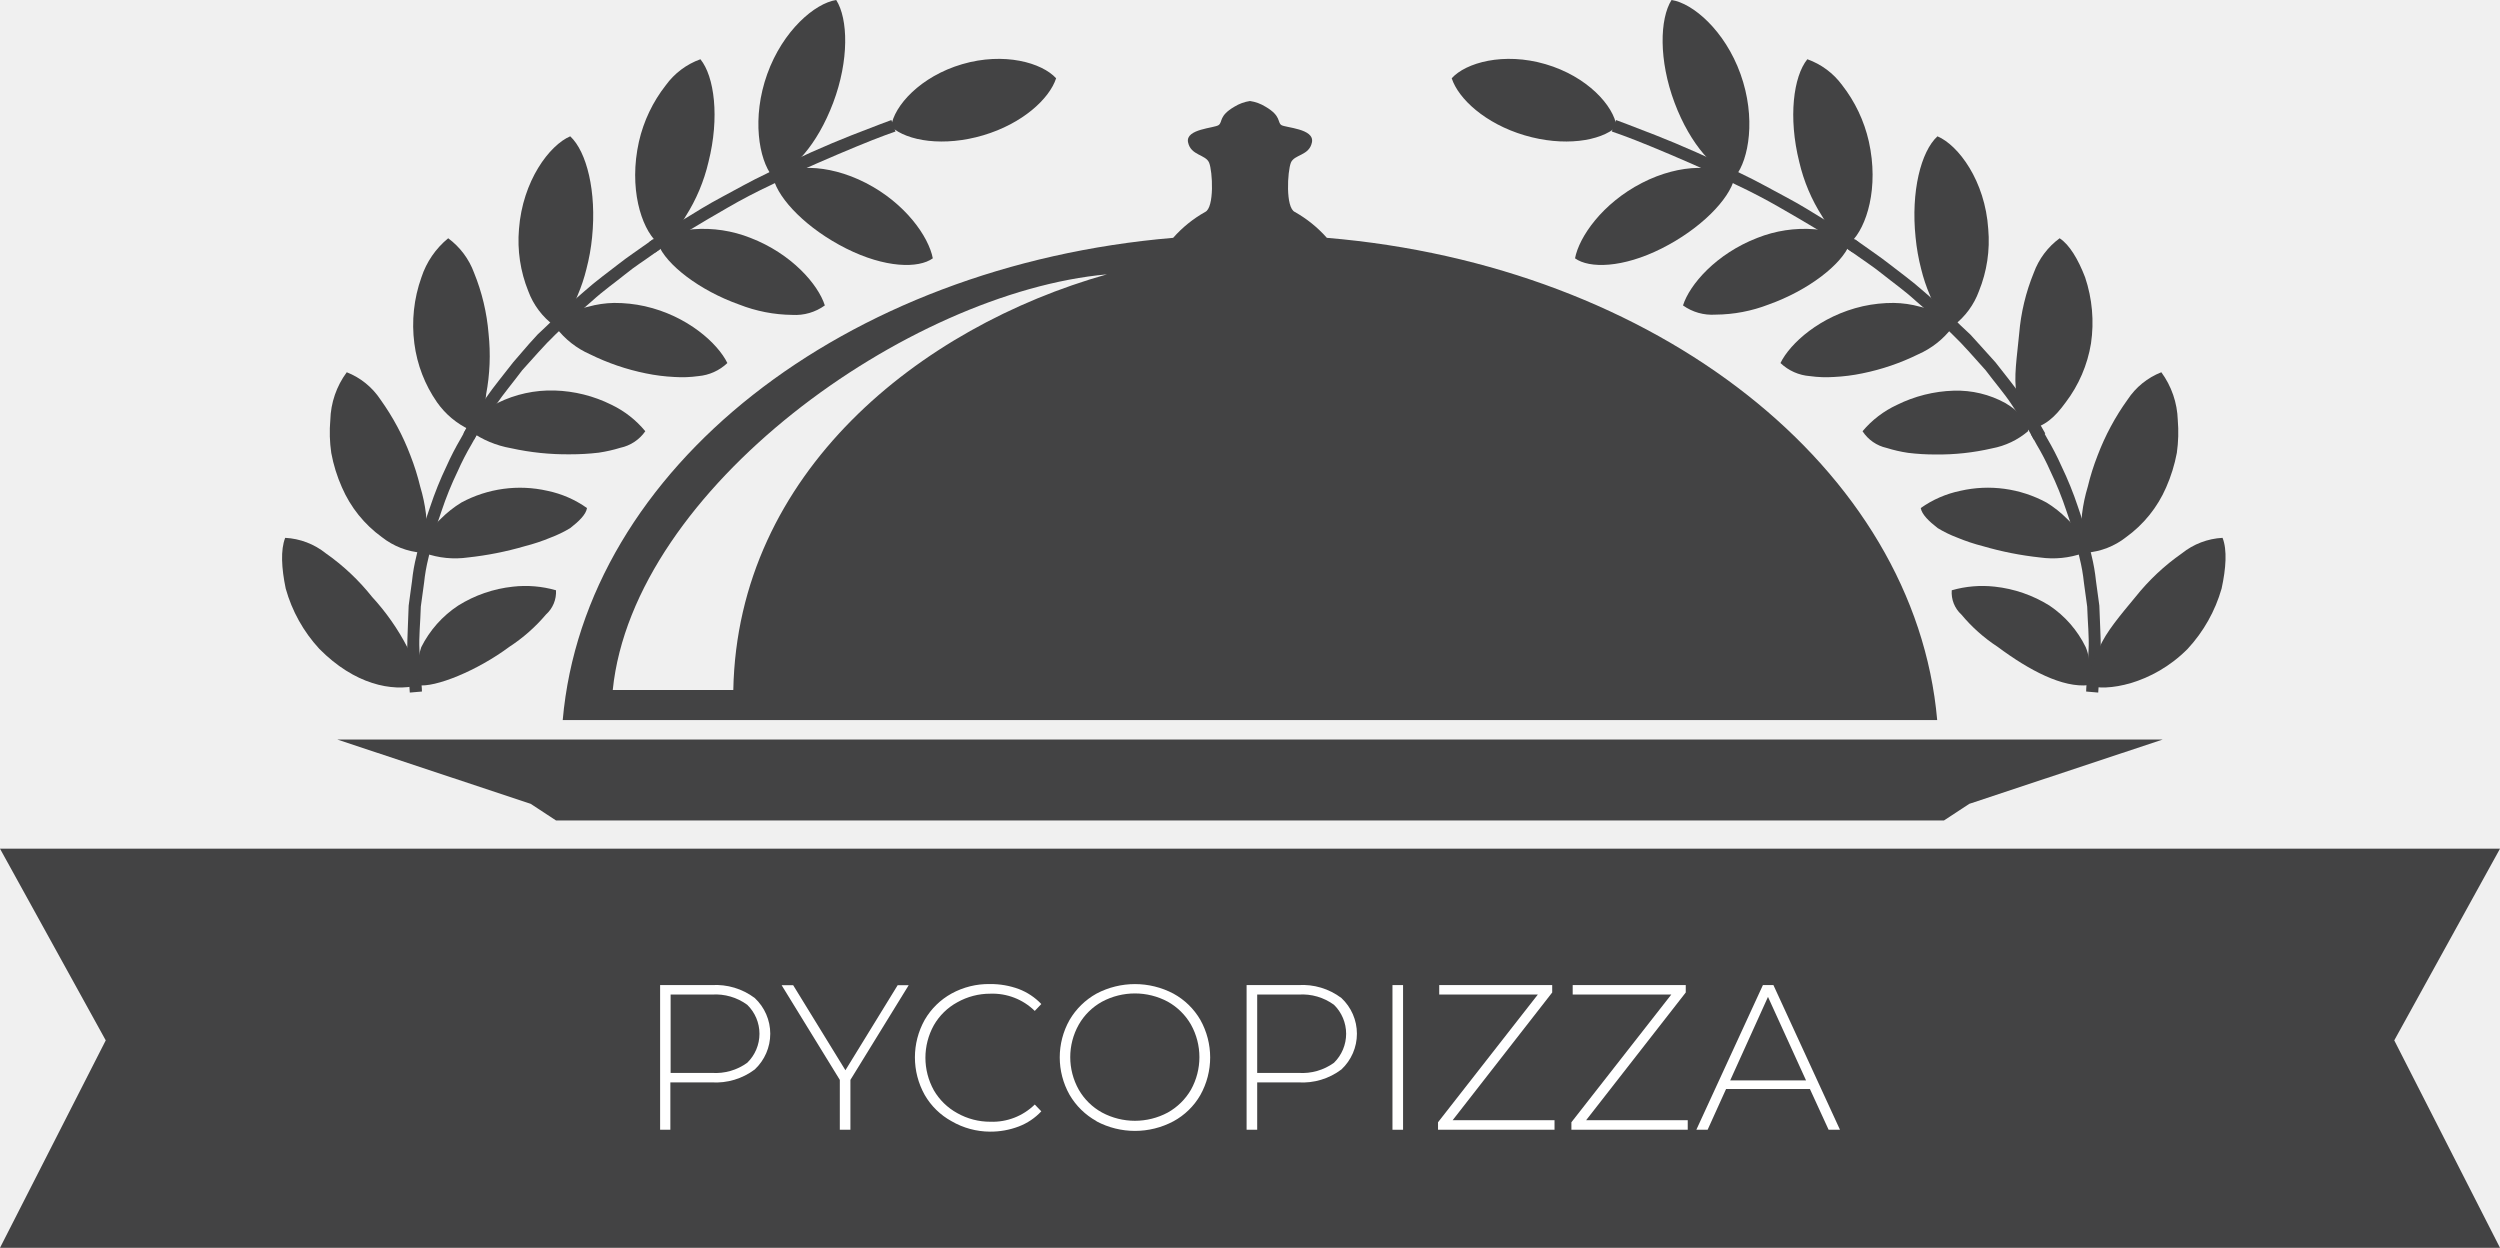
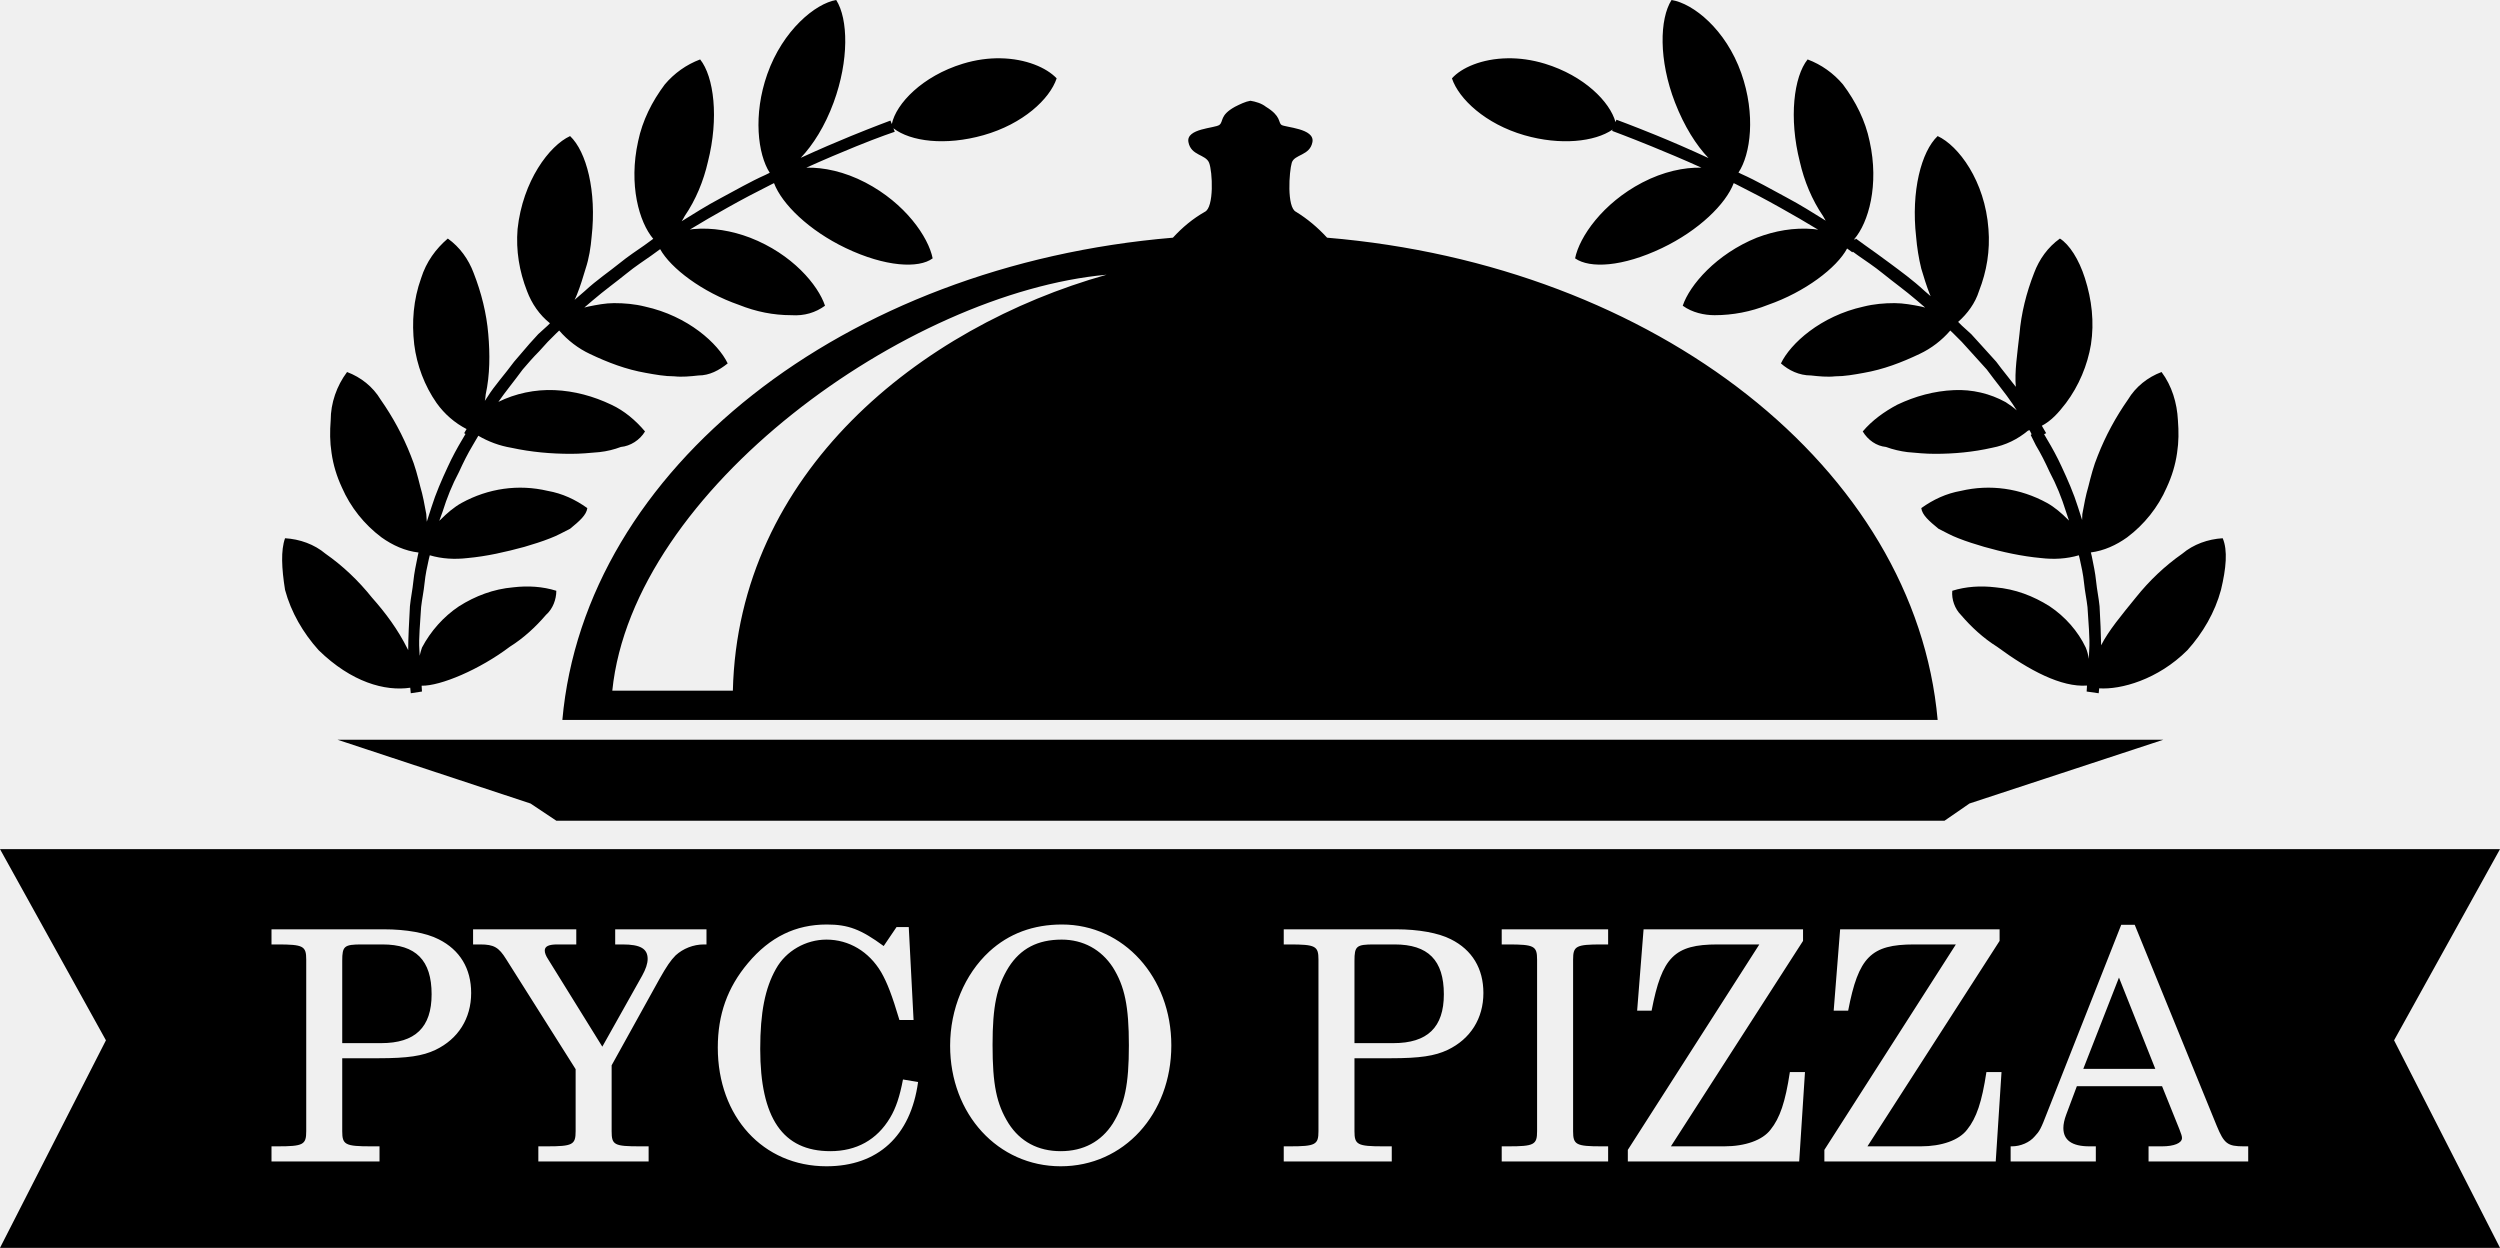
- <svg xmlns="http://www.w3.org/2000/svg" viewBox="0 0 290.33 144.9">
-   <defs>
-     <style>.cls-1,.cls-2{fill:#434344;}.cls-1{fill-rule:evenodd;}.cls-3{fill:#fff;}</style>
-   </defs>
-   <g id="Layer_2" data-name="Layer 2">
-     <g id="Layer_1-2" data-name="Layer 1">
-       <path class="cls-1" d="M154.09,27.62c38.22,3.21,68.31,26.75,70.88,56H65.35c2.57-29.23,32.67-52.77,70.89-56a14.3,14.3,0,0,1,3.71-3c1.1-.49.87-4.74.47-5.72s-2.13-.82-2.45-2.38,3.08-1.63,3.56-2,0-1.06,1.81-2.12a4.82,4.82,0,0,1,1.82-.67,4.71,4.71,0,0,1,1.82.67c1.82,1.06,1.35,1.8,1.82,2.12s3.87.41,3.56,2-2.06,1.39-2.45,2.38-.64,5.23.47,5.72a14.46,14.46,0,0,1,3.71,3Zm-25.54,4.24c-23.09,2.08-55,24.86-57.39,48.27h14C85.65,54.87,106.81,38,128.55,31.86Z" />
-       <polygon class="cls-1" points="39.16 85.88 145.16 85.88 251.17 85.88 228.7 93.35 225.76 95.28 145.16 95.28 64.57 95.28 61.63 93.35 39.16 85.88" />
-       <polygon class="cls-1" points="145.16 144.91 0 144.91 12.28 120.82 0 98.56 145.16 98.56 290.33 98.56 278.05 120.82 290.33 144.91 145.16 144.91" />
-       <path class="cls-2" d="M122.65,9.09c-.78,2.39-3.91,5.27-8.46,6.62s-8.81.7-10.7-1c.33-2.42,3.4-5.84,8.26-7.26S121,7.28,122.65,9.09Z" />
-       <path class="cls-2" d="M76.1,29.32s.39-.3,1.11-.76l3-1.92c1.25-.77,2.74-1.62,4.32-2.54s3.33-1.83,5.1-2.66c3.5-1.78,7.12-3.29,9.83-4.42S104,15.27,104,15.27l-.48-1.33s-1.86.68-4.63,1.77S92.53,18.37,89,20.17c-1.79.84-3.51,1.83-5.15,2.7s-3.12,1.79-4.38,2.57l-3,1.94c-.73.47-1.13.77-1.13.77Z" />
-       <path class="cls-2" d="M108.33,30c-.48-2.51-3.18-6.39-7.77-8.75s-9.06-2.13-10.75-.54c.62,2.47,3.94,5.88,8.46,8.15S106.66,31.2,108.33,30Z" />
-       <path class="cls-2" d="M97.11,0c1.39,2.18,1.51,7-.35,11.93S92,20,89.69,20.47c-1.56-1.94-2.41-6.8-.59-11.87S94.66.37,97.11,0Z" />
-       <path class="cls-2" d="M81.34,6.88c1.63,2,2.24,6.77.94,11.92a20.4,20.4,0,0,1-2.66,6.33,6.7,6.7,0,0,1-3.34,3h0C74.46,26.42,73,21.83,74.2,16.45A16.59,16.59,0,0,1,77.32,9.9,8.52,8.52,0,0,1,81.34,6.88Z" />
-       <path class="cls-2" d="M95.79,35.47c-.77-2.43-3.85-6-8.65-7.85a14.86,14.86,0,0,0-6.6-1,6.48,6.48,0,0,0-4.1,1.75h0c.91,2.34,4.76,5.35,9.41,7A17.35,17.35,0,0,0,92,36.57,5.85,5.85,0,0,0,95.79,35.47Z" />
-       <path class="cls-2" d="M55.05,51.05s.23-.43.65-1.17l1.95-2.94c.82-1.2,1.92-2.51,3-3.95.61-.68,1.24-1.39,1.89-2.1l1-1.08,1-1,2.09-2,2.12-1.85c1.36-1.24,2.77-2.22,3.9-3.14s2.19-1.57,2.88-2.08l1.1-.77-.8-1.17-1.11.78c-.7.52-1.75,1.19-2.92,2.11s-2.59,1.93-4,3.19l-2.17,1.89-2.13,2.07-1.06,1-1,1.1L59.6,42.07c-1.14,1.48-2.26,2.82-3.11,4.06l-2,3-.67,1.2Z" />
-       <path class="cls-2" d="M84.47,42.16c-1.1-2.27-4.62-5.48-9.59-6.6a16.14,16.14,0,0,0-3.57-.38,11.93,11.93,0,0,0-3,.44,5.85,5.85,0,0,0-3.73,2.43,10,10,0,0,0,3.93,3.09A26.56,26.56,0,0,0,75,43.36a21.37,21.37,0,0,0,3.32.42,13.59,13.59,0,0,0,2.77-.1A5.58,5.58,0,0,0,84.47,42.16Z" />
-       <path class="cls-2" d="M66.22,15.83c1.91,1.77,3.08,6.41,2.54,11.73a23.66,23.66,0,0,1-.66,3.69,19.33,19.33,0,0,1-1,3,7.57,7.57,0,0,1-2.75,3.56,8.76,8.76,0,0,1-3-4,15.68,15.68,0,0,1-1.08-7.2C60.69,21,63.82,16.85,66.22,15.83Z" />
-       <path class="cls-2" d="M52.05,27.67a8.7,8.7,0,0,1,3,4,23.88,23.88,0,0,1,1.69,7.09,24.07,24.07,0,0,1-.28,7,6.37,6.37,0,0,1-1.9,4.15h0a9.62,9.62,0,0,1-3.8-3.18,15.42,15.42,0,0,1-2.64-6.84,16.49,16.49,0,0,1,.82-7.68A9.81,9.81,0,0,1,52.05,27.67Z" />
-       <path class="cls-2" d="M74.94,50.08A11.59,11.59,0,0,0,71,47a15.83,15.83,0,0,0-6.59-1.65,14,14,0,0,0-6.61,1.44c-1.6.95-3.22,2.13-3.22,3.26h0a11.61,11.61,0,0,0,4.76,2,30.12,30.12,0,0,0,6.87.71,27.81,27.81,0,0,0,3.32-.19A17.15,17.15,0,0,0,72.05,52,4.72,4.72,0,0,0,74.94,50.08Z" />
-       <path class="cls-2" d="M49,80.31s0-.49-.09-1.34-.12-2.06-.2-3.52.11-3.15.16-5c.13-.9.25-1.83.38-2.78a20.26,20.26,0,0,1,.5-2.85c.22-.94.45-1.89.67-2.82s.59-1.8.86-2.66a38.57,38.57,0,0,1,1.87-4.61,30.75,30.75,0,0,1,1.61-3.13l.65-1.17-1.22-.72-.67,1.2a32.36,32.36,0,0,0-1.66,3.22,40.15,40.15,0,0,0-1.91,4.74c-.29.9-.64,1.8-.9,2.75s-.45,1.94-.68,2.91a19.91,19.91,0,0,0-.52,2.94c-.13,1-.26,1.93-.39,2.86-.06,1.87-.16,3.62-.17,5.12s.16,2.74.21,3.62.09,1.36.09,1.36Z" />
-       <path class="cls-2" d="M68.17,59a12.24,12.24,0,0,0-4.59-2,14.35,14.35,0,0,0-10,1.36,12.74,12.74,0,0,0-2.38,1.88,5.49,5.49,0,0,0-1.86,4,10.53,10.53,0,0,0,5,.5,38,38,0,0,0,6.61-1.31,21.82,21.82,0,0,0,3-1,13.77,13.77,0,0,0,2.27-1.1C67.25,60.53,68.05,59.75,68.17,59Z" />
-       <path class="cls-2" d="M40.27,43.23a8.36,8.36,0,0,1,3.92,3.18,28.32,28.32,0,0,1,3.47,6.48,27.53,27.53,0,0,1,1.14,3.62,18.92,18.92,0,0,1,.67,3.18c.15,1.9.14,3.49-.46,4.5a8.52,8.52,0,0,1-4.66-1.81,14,14,0,0,1-4.64-5.78,17.81,17.81,0,0,1-1.24-4,16.47,16.47,0,0,1-.11-3.82A9.75,9.75,0,0,1,40.27,43.23Z" />
-       <path class="cls-2" d="M33.12,62.46a8.23,8.23,0,0,1,4.72,1.8,25.65,25.65,0,0,1,5.37,5.06,26.74,26.74,0,0,1,4.1,5.86,9.6,9.6,0,0,1,1.23,4.41h0c-3,.76-7.35-.08-11.46-4.24a17.1,17.1,0,0,1-3.9-7C32.69,66,32.57,63.86,33.12,62.46Z" />
-       <path class="cls-2" d="M64.57,68.55a12.87,12.87,0,0,0-5-.42,15,15,0,0,0-6.35,2.19,12.47,12.47,0,0,0-4.3,4.84,9.89,9.89,0,0,0-.4,4.41h0c2,.32,6.92-1.69,10.64-4.46a19.51,19.51,0,0,0,4.24-3.74A3.51,3.51,0,0,0,64.57,68.55Z" />
-       <path class="cls-2" d="M168.59,9.09c.78,2.39,3.9,5.27,8.45,6.62s8.82.7,10.7-1c-.33-2.42-3.4-5.84-8.26-7.26S170.22,7.28,168.59,9.09Z" />
-       <path class="cls-2" d="M215.13,29.32s-.39-.3-1.11-.76l-3-1.92c-1.25-.77-2.74-1.62-4.33-2.54s-3.33-1.83-5.1-2.66c-3.49-1.78-7.11-3.29-9.83-4.42s-4.58-1.75-4.58-1.75l.49-1.33s1.85.68,4.62,1.77,6.4,2.66,9.93,4.46c1.79.84,3.51,1.83,5.16,2.7s3.11,1.79,4.38,2.57l3,1.94c.73.47,1.12.77,1.12.77Z" />
-       <path class="cls-2" d="M182.91,30c.48-2.51,3.18-6.39,7.76-8.75s9.06-2.13,10.75-.54c-.61,2.47-3.94,5.88-8.46,8.15S184.57,31.2,182.91,30Z" />
-       <path class="cls-2" d="M194.12,0c-1.38,2.18-1.5,7,.35,11.93s4.81,8.1,7.07,8.54c1.56-1.94,2.41-6.8.59-11.87S196.58.37,194.12,0Z" />
-       <path class="cls-2" d="M209.89,6.88c-1.62,2-2.23,6.77-.94,11.92a20.16,20.16,0,0,0,2.67,6.33,6.72,6.72,0,0,0,3.33,3h0c1.83-1.74,3.28-6.33,2.08-11.71a16.58,16.58,0,0,0-3.11-6.55A8.58,8.58,0,0,0,209.89,6.88Z" />
-       <path class="cls-2" d="M195.45,35.47c.77-2.43,3.85-6,8.65-7.85a14.82,14.82,0,0,1,6.59-1,6.43,6.43,0,0,1,4.1,1.75h0c-.92,2.34-4.77,5.35-9.41,7a17.42,17.42,0,0,1-6.16,1.17A5.81,5.81,0,0,1,195.45,35.47Z" />
-       <path class="cls-2" d="M236.19,51.05l-.65-1.17c-.47-.71-1.15-1.72-1.95-2.94s-1.92-2.51-3-3.95l-1.88-2.1-1-1.08-1-1-2.08-2-2.13-1.85c-1.35-1.24-2.76-2.22-3.9-3.14s-2.18-1.57-2.87-2.08l-1.1-.77.79-1.17,1.12.78c.7.52,1.74,1.19,2.91,2.11s2.59,1.93,4,3.19l2.17,1.89,2.12,2.07,1.07,1,1,1.1,1.93,2.14c1.14,1.48,2.26,2.82,3.1,4.06l2,3,.68,1.2Z" />
-       <path class="cls-2" d="M206.77,42.16c1.1-2.27,4.62-5.48,9.58-6.6a16.14,16.14,0,0,1,3.57-.38,11.94,11.94,0,0,1,3.06.44,5.85,5.85,0,0,1,3.72,2.43,10,10,0,0,1-3.92,3.09,26.64,26.64,0,0,1-6.5,2.22,21.25,21.25,0,0,1-3.31.42,13.56,13.56,0,0,1-2.77-.1A5.55,5.55,0,0,1,206.77,42.16Z" />
-       <path class="cls-2" d="M225,15.83c-1.92,1.77-3.09,6.41-2.54,11.73a23.7,23.7,0,0,0,.65,3.69,19.33,19.33,0,0,0,1,3,7.64,7.64,0,0,0,2.76,3.56,8.82,8.82,0,0,0,2.95-4,15.55,15.55,0,0,0,1.08-7.2C230.54,21,227.42,16.85,225,15.83Z" />
-       <path class="cls-2" d="M239.19,27.67a8.64,8.64,0,0,0-3,4,23.87,23.87,0,0,0-1.7,7.09c-.25,2.69-.67,5.1-.29,7s.32,3.34,1.32,4.15h0c2-.39,3.13-1.48,4.37-3.18a15.41,15.41,0,0,0,2.94-6.84,16.55,16.55,0,0,0-.68-7.68C241.35,30.13,240.34,28.42,239.19,27.67Z" />
-       <path class="cls-2" d="M216.3,50.08a11.54,11.54,0,0,1,4-3.06,15.87,15.87,0,0,1,6.59-1.65,11.66,11.66,0,0,1,6,1.44c1.6.95,2.64,2.13,2.64,3.26h0a9,9,0,0,1-4.19,2,27.46,27.46,0,0,1-6.57.71,25.29,25.29,0,0,1-3.18-.19,16.14,16.14,0,0,1-2.49-.57A4.5,4.5,0,0,1,216.3,50.08Z" />
-       <path class="cls-2" d="M242.27,80.31s0-.49.08-1.34.12-2.06.2-3.52-.1-3.15-.16-5c-.12-.9-.25-1.83-.38-2.78a20.26,20.26,0,0,0-.5-2.85L240.85,62c-.25-.92-.59-1.8-.87-2.66a38.63,38.63,0,0,0-1.86-4.61,28.59,28.59,0,0,0-1.62-3.13l-.64-1.17,1.22-.72.66,1.2a32.36,32.36,0,0,1,1.66,3.22,40.09,40.09,0,0,1,1.92,4.74c.28.9.64,1.8.89,2.75l.69,2.91a21.28,21.28,0,0,1,.51,2.94c.14,1,.27,1.93.39,2.86.06,1.87.17,3.62.17,5.12s-.16,2.74-.21,3.62-.09,1.36-.09,1.36Z" />
-       <path class="cls-2" d="M223.06,59a12.23,12.23,0,0,1,4.6-2,14.29,14.29,0,0,1,10,1.36,12.42,12.42,0,0,1,2.38,1.88,5.55,5.55,0,0,1,1.87,4,10.56,10.56,0,0,1-5,.5,38.08,38.08,0,0,1-6.62-1.31,21.82,21.82,0,0,1-3-1,13.64,13.64,0,0,1-2.26-1.1C224,60.53,223.19,59.75,223.06,59Z" />
-       <path class="cls-2" d="M251,43.23a8.31,8.31,0,0,0-3.92,3.18,28.32,28.32,0,0,0-3.48,6.48,27.53,27.53,0,0,0-1.14,3.62,18.92,18.92,0,0,0-.67,3.18c-.14,1.9-.13,3.49.46,4.5a8.52,8.52,0,0,0,4.66-1.81,14,14,0,0,0,4.65-5.78,18.34,18.34,0,0,0,1.24-4,17,17,0,0,0,.11-3.82A9.9,9.9,0,0,0,251,43.23Z" />
-       <path class="cls-2" d="M258.11,62.46a8.23,8.23,0,0,0-4.72,1.8A25.65,25.65,0,0,0,248,69.32c-1.74,2.1-3.45,4.11-4.17,5.86a9.87,9.87,0,0,0-1.31,4.41h0c2,.76,7.43-.08,11.54-4.24a17.32,17.32,0,0,0,3.94-7C258.51,66,258.66,63.86,258.11,62.46Z" />
-       <path class="cls-2" d="M226.66,68.55a12.89,12.89,0,0,1,5-.42A15.07,15.07,0,0,1,238,70.32a12.3,12.3,0,0,1,4.22,4.84c.72,1.71.32,3.33.32,4.41h0c-3,.32-6.84-1.69-10.56-4.46a18.91,18.91,0,0,1-4.2-3.74A3.46,3.46,0,0,1,226.66,68.55Z" />
-       <path class="cls-3" d="M87.65,115.9a5.68,5.68,0,0,1,0,8.3,7.54,7.54,0,0,1-5,1.5h-4.8v5.5H76.66V114.4h6A7.54,7.54,0,0,1,87.65,115.9Zm-.87,7.52a4.7,4.7,0,0,0,0-6.73,6.23,6.23,0,0,0-4.1-1.19h-4.8v9.1h4.8A6.28,6.28,0,0,0,86.78,123.42Z" />
-       <path class="cls-3" d="M98.76,125.41v5.79H97.53v-5.79l-6.76-11h1.34l6.07,9.88,6.07-9.88h1.28Z" />
-       <path class="cls-3" d="M110.51,130.21a8.09,8.09,0,0,1-3.12-3.05,8.93,8.93,0,0,1,0-8.73,8.16,8.16,0,0,1,3.12-3.05,8.93,8.93,0,0,1,4.45-1.1,9.41,9.41,0,0,1,3.36.58,7.13,7.13,0,0,1,2.61,1.74l-.76.8a7,7,0,0,0-5.16-2,7.76,7.76,0,0,0-3.84,1,7,7,0,0,0-2.72,2.66,7.78,7.78,0,0,0,0,7.56,7.07,7.07,0,0,0,2.72,2.65,7.76,7.76,0,0,0,3.84,1,7,7,0,0,0,5.16-2l.76.79a7,7,0,0,1-2.62,1.76,9.19,9.19,0,0,1-3.35.6A8.93,8.93,0,0,1,110.51,130.21Z" />
-       <path class="cls-3" d="M127.34,130.2a8.22,8.22,0,0,1-3.13-3.06,8.85,8.85,0,0,1,0-8.69,8.29,8.29,0,0,1,3.13-3.06,9.57,9.57,0,0,1,8.93,0,8.12,8.12,0,0,1,3.13,3.05,8.93,8.93,0,0,1,0,8.73,8,8,0,0,1-3.13,3.05,9.5,9.5,0,0,1-8.93,0Zm8.28-1a7.13,7.13,0,0,0,2.69-2.65,7.78,7.78,0,0,0,0-7.56,7.08,7.08,0,0,0-2.69-2.66,8.08,8.08,0,0,0-7.64,0,7,7,0,0,0-2.7,2.66,7.71,7.71,0,0,0,0,7.56,7,7,0,0,0,2.7,2.65,8.08,8.08,0,0,0,7.64,0Z" />
-       <path class="cls-3" d="M155.78,115.9a5.68,5.68,0,0,1,0,8.3,7.51,7.51,0,0,1-5,1.5H146v5.5h-1.23V114.4h6A7.51,7.51,0,0,1,155.78,115.9Zm-.86,7.52a4.72,4.72,0,0,0,0-6.73,6.24,6.24,0,0,0-4.1-1.19H146v9.1h4.8A6.3,6.3,0,0,0,154.92,123.42Z" />
-       <path class="cls-3" d="M161.71,114.4h1.23v16.8h-1.23Z" />
-       <path class="cls-3" d="M180.53,130.09v1.11H167v-.87l11.59-14.83H167.14v-1.1h13.12v.86L168.7,130.09Z" />
-       <path class="cls-3" d="M196,130.09v1.11H182.49v-.87l11.6-14.83H182.64v-1.1h13.13v.86L184.2,130.09Z" />
-       <path class="cls-3" d="M210.19,126.47h-9.74l-2.14,4.73H197l7.73-16.8h1.22l7.73,16.8h-1.32Zm-.45-1-4.42-9.7-4.39,9.7Z" />
-     </g>
-   </g>
+ <svg xmlns="http://www.w3.org/2000/svg" xml:space="preserve" style="enable-background:new 0 0 290.3 144.9;" viewBox="0 0 290.3 144.9" y="0px" x="0px" id="Layer_1" version="1.1">
+   <defs id="defs97" />
+   <style id="style2" type="text/css">
+ 	.st0{fill-rule:evenodd;clip-rule:evenodd;}
+ 	.st1{fill:#FFFFFF;}
+ </style>
+   <path d="M 97.1 0 C 94.7 0.4 90.9 3.5 89.1 8.6 C 87.424 13.348 88.002 17.921 89.381 20.062 C 89.221 20.143 89.059 20.219 88.9 20.301 C 87.1 21.101 85.399 22.1 83.699 23 C 81.999 23.9 80.601 24.8 79.301 25.6 L 79.154 25.693 C 79.279 25.503 79.396 25.307 79.5 25.1 C 80.8 23.2 81.699 21.001 82.199 18.801 C 83.499 13.701 82.901 8.9 81.301 6.9 C 79.701 7.5 78.299 8.501 77.199 9.801 C 75.699 11.801 74.6 14 74.1 16.4 C 72.977 21.45 74.216 25.799 75.854 27.732 L 74.801 28.5 C 74.101 29 73 29.7 71.9 30.6 C 70.8 31.5 69.3 32.501 67.9 33.801 L 66.719 34.818 C 66.816 34.613 66.925 34.41 67 34.199 C 67.4 33.199 67.7 32.199 68 31.199 C 68.4 29.999 68.599 28.7 68.699 27.5 C 69.299 22.2 68.099 17.601 66.199 15.801 C 63.799 16.901 60.7 21 60.1 26.6 C 59.9 29.1 60.299 31.501 61.199 33.801 C 61.749 35.267 62.639 36.561 63.861 37.537 L 63.6 37.801 L 62.5 38.801 L 61.5 39.9 L 59.699 42 C 58.599 43.5 57.4 44.8 56.6 46.1 L 56.301 46.547 C 56.346 46.302 56.384 46.055 56.4 45.801 C 56.9 43.501 56.899 41.101 56.699 38.801 C 56.499 36.401 55.9 33.999 55 31.699 C 54.4 30.099 53.4 28.699 52 27.699 C 50.6 28.899 49.5 30.401 48.9 32.301 C 48 34.801 47.8 37.4 48.1 40 C 48.4 42.4 49.299 44.801 50.699 46.801 C 51.625 48.097 52.817 49.12 54.178 49.822 L 53.9 50.301 L 54.053 50.396 L 53.699 51 C 53.099 52 52.5 53.099 52 54.199 C 51.3 55.699 50.6 57.3 50.1 58.9 C 49.919 59.442 49.739 60.021 49.559 60.584 C 49.543 60.293 49.532 60.007 49.5 59.699 C 49.3 58.599 49.101 57.5 48.801 56.5 C 48.501 55.3 48.199 54.1 47.699 52.9 C 46.799 50.6 45.599 48.4 44.199 46.4 C 43.299 44.9 41.901 43.799 40.301 43.199 C 39.101 44.799 38.4 46.801 38.4 48.801 C 38.3 50.101 38.3 51.3 38.5 52.6 C 38.7 54 39.099 55.3 39.699 56.6 C 40.699 58.9 42.301 60.9 44.301 62.4 C 45.589 63.321 47.047 63.98 48.596 64.158 C 48.565 64.307 48.53 64.447 48.5 64.6 C 48.3 65.6 48.1 66.5 48 67.5 C 47.9 68.5 47.7 69.4 47.6 70.4 C 47.5 72.299 47.401 73.997 47.4 75.496 C 47.364 75.433 47.339 75.363 47.301 75.301 C 46.201 73.101 44.799 71.2 43.199 69.4 C 41.599 67.4 39.801 65.701 37.801 64.301 C 36.501 63.201 34.8 62.6 33.1 62.5 C 32.6 63.9 32.7 66 33.1 68.5 C 33.8 71.1 35.2 73.5 37 75.5 C 40.817 79.226 44.705 80.293 47.637 79.859 C 47.666 80.236 47.699 80.5 47.699 80.5 L 49 80.301 C 49 80.301 48.989 80.015 48.959 79.625 C 51.139 79.674 55.703 77.746 59.199 75.1 C 60.799 74.1 62.2 72.8 63.4 71.4 C 64.2 70.7 64.6 69.6 64.6 68.6 C 63 68.1 61.3 67.999 59.6 68.199 C 57.3 68.399 55.201 69.2 53.301 70.4 C 51.501 71.6 50 73.299 49 75.199 C 48.889 75.51 48.805 75.829 48.732 76.148 C 48.721 75.926 48.716 75.73 48.699 75.5 C 48.599 74.1 48.8 72.3 48.9 70.5 C 49 69.6 49.201 68.699 49.301 67.699 C 49.401 66.699 49.601 65.8 49.801 64.9 C 49.831 64.765 49.872 64.618 49.906 64.479 C 51.328 64.898 52.812 64.976 54.301 64.801 C 56.501 64.601 58.7 64.1 60.9 63.5 C 61.9 63.2 62.9 62.9 63.9 62.5 C 64.7 62.2 65.399 61.8 66.199 61.4 C 67.299 60.5 68.099 59.8 68.199 59 C 66.799 58 65.3 57.3 63.6 57 C 60.2 56.2 56.7 56.7 53.6 58.4 C 52.7 58.9 51.899 59.601 51.199 60.301 C 51.132 60.357 51.073 60.419 51.01 60.479 C 51.142 60.119 51.281 59.76 51.4 59.4 C 51.9 57.8 52.501 56.301 53.301 54.801 C 53.801 53.701 54.3 52.699 54.9 51.699 L 55.543 50.6 C 56.707 51.277 57.991 51.765 59.4 52 C 61.7 52.5 64.001 52.699 66.301 52.699 C 67.401 52.699 68.5 52.6 69.6 52.5 C 70.5 52.4 71.3 52.2 72.1 51.9 C 73.2 51.8 74.3 51.1 74.9 50.1 C 73.8 48.8 72.5 47.7 71 47 C 68.9 46 66.7 45.401 64.4 45.301 C 62.127 45.202 59.855 45.689 57.871 46.666 C 58.655 45.528 59.667 44.307 60.699 42.9 C 61.299 42.2 61.9 41.501 62.6 40.801 L 63.6 39.699 L 64.6 38.699 L 64.934 38.381 C 65.902 39.51 67.153 40.471 68.5 41.1 C 70.6 42.1 72.7 42.901 75 43.301 C 76.1 43.501 77.201 43.699 78.301 43.699 C 79.201 43.799 80.2 43.7 81.1 43.6 C 82.4 43.6 83.5 42.999 84.5 42.199 C 83.4 39.899 79.9 36.7 74.9 35.6 C 73.7 35.3 72.501 35.199 71.301 35.199 C 70.301 35.199 69.301 35.4 68.301 35.6 C 68.149 35.63 68 35.671 67.852 35.713 L 68.801 34.9 C 70.201 33.7 71.599 32.701 72.699 31.801 C 73.799 30.901 74.9 30.199 75.6 29.699 L 76.656 28.932 C 77.893 31.158 81.546 33.92 85.801 35.4 C 87.801 36.2 89.8 36.6 91.9 36.6 C 93.4 36.7 94.701 36.3 95.801 35.5 C 95.001 33.1 92 29.5 87.1 27.6 C 85 26.8 82.7 26.4 80.5 26.6 C 80.367 26.608 80.236 26.643 80.104 26.66 L 80.199 26.6 C 81.499 25.8 82.9 25 84.5 24.1 C 86.1 23.2 87.8 22.3 89.6 21.4 C 89.692 21.353 89.786 21.311 89.879 21.264 C 90.794 23.692 93.935 26.762 98.199 28.801 C 102.799 31.001 106.701 31.2 108.301 30 C 107.801 27.5 105.1 23.599 100.5 21.199 C 98.039 19.915 95.621 19.421 93.631 19.469 C 95.735 18.516 97.743 17.675 99.4 17 C 102.1 15.9 103.9 15.301 103.9 15.301 L 103.744 14.895 C 105.741 16.441 109.782 16.947 114.199 15.699 C 118.799 14.399 121.899 11.5 122.699 9.1 C 121.53 7.862 119.133 6.815 116.156 6.768 C 114.803 6.746 113.332 6.932 111.801 7.4 C 107.097 8.84 104.058 12.028 103.557 14.404 L 103.4 14 C 103.4 14 101.501 14.701 98.801 15.801 C 97.148 16.474 95.108 17.351 92.98 18.33 C 94.408 16.828 95.793 14.644 96.801 11.9 C 98.601 7 98.5 2.2 97.1 0 z M 194.1 0 C 192.7 2.2 192.6 7 194.5 11.9 C 195.574 14.669 196.967 16.869 198.391 18.354 C 196.165 17.322 194.024 16.401 192.301 15.699 C 189.601 14.599 187.699 13.9 187.699 13.9 L 187.592 14.178 C 186.951 11.829 183.956 8.795 179.4 7.4 C 177.869 6.932 176.397 6.746 175.047 6.768 C 172.077 6.815 169.7 7.862 168.6 9.1 C 169.4 11.5 172.5 14.399 177 15.699 C 181.183 16.908 185.19 16.474 187.26 15.041 L 187.199 15.199 C 187.199 15.199 189.101 15.9 191.801 17 C 193.458 17.675 195.467 18.516 197.57 19.469 C 195.58 19.421 193.161 19.915 190.699 21.199 C 186.099 23.599 183.4 27.5 182.9 30 C 184.6 31.2 188.4 31.001 193 28.801 C 197.264 26.762 200.405 23.692 201.32 21.264 C 201.413 21.311 201.507 21.353 201.6 21.4 C 203.4 22.3 205.099 23.2 206.699 24.1 C 208.299 25 209.7 25.8 211 26.6 L 211.127 26.68 C 210.951 26.654 210.776 26.611 210.6 26.6 C 208.3 26.4 206.1 26.8 204 27.6 C 199.3 29.5 196.2 33.1 195.4 35.5 C 196.5 36.3 197.9 36.6 199.1 36.6 C 201.2 36.6 203.301 36.2 205.301 35.4 C 209.603 33.904 213.291 31.095 214.486 28.855 C 214.717 29.024 215.1 29.301 215.1 29.301 L 215.152 29.229 L 215.801 29.699 C 216.501 30.199 217.599 30.901 218.699 31.801 C 219.799 32.701 221.2 33.7 222.6 34.9 L 223.549 35.715 C 223.401 35.672 223.252 35.63 223.1 35.6 C 222.1 35.4 221 35.199 220 35.199 C 218.8 35.199 217.6 35.3 216.4 35.6 C 211.4 36.7 207.901 39.899 206.801 42.199 C 207.701 42.999 208.901 43.6 210.301 43.6 C 211.201 43.7 212.2 43.799 213.1 43.699 C 214.2 43.699 215.3 43.501 216.4 43.301 C 218.7 42.901 220.8 42.1 222.9 41.1 C 224.248 40.471 225.498 39.51 226.467 38.381 L 226.801 38.699 L 227.801 39.699 L 228.801 40.801 L 230.699 42.9 C 231.799 44.4 232.899 45.7 233.699 46.9 C 233.884 47.177 234.025 47.402 234.189 47.656 C 233.822 47.328 233.394 47.008 232.9 46.699 C 231.1 45.699 229 45.201 226.9 45.301 C 224.6 45.401 222.401 46 220.301 47 C 218.801 47.8 217.401 48.8 216.301 50.1 C 216.901 51.1 217.9 51.8 219 51.9 C 219.8 52.2 220.7 52.4 221.5 52.5 C 222.6 52.6 223.599 52.699 224.699 52.699 C 226.899 52.699 229.101 52.5 231.301 52 C 232.901 51.7 234.3 51 235.5 50 C 235.562 49.988 235.616 49.969 235.676 49.955 L 235.916 50.434 L 235.801 50.5 L 236.4 51.699 C 237 52.699 237.5 53.701 238 54.801 C 238.8 56.301 239.4 57.8 239.9 59.4 L 240.252 60.453 C 240.201 60.403 240.153 60.349 240.1 60.301 C 239.4 59.601 238.599 58.9 237.699 58.4 C 234.599 56.7 231.099 56.2 227.699 57 C 225.999 57.3 224.5 58 223.1 59 C 223.2 59.8 224 60.5 225.1 61.4 C 225.9 61.8 226.6 62.2 227.4 62.5 C 228.4 62.9 229.4 63.2 230.4 63.5 C 232.5 64.1 234.8 64.601 237 64.801 C 238.489 64.976 239.973 64.898 241.395 64.479 L 241.5 64.9 C 241.7 65.8 241.9 66.699 242 67.699 C 242.1 68.699 242.3 69.6 242.4 70.5 C 242.5 72.3 242.7 74.1 242.6 75.5 C 242.574 75.857 242.565 76.17 242.549 76.508 C 242.489 76.083 242.383 75.645 242.199 75.199 C 241.299 73.299 239.8 71.6 238 70.4 C 236.1 69.2 233.999 68.399 231.699 68.199 C 229.999 67.999 228.299 68.1 226.699 68.6 C 226.599 69.6 226.999 70.7 227.699 71.4 C 228.899 72.8 230.3 74.1 231.9 75.1 C 235.636 77.852 239.368 79.826 242.344 79.607 C 242.312 80.007 242.301 80.301 242.301 80.301 L 243.699 80.5 C 243.699 80.5 243.731 80.268 243.76 79.93 C 246.258 80.1 250.571 78.929 254 75.5 C 255.8 73.5 257.2 71.1 257.9 68.5 C 258.5 66 258.7 63.9 258.1 62.5 C 256.4 62.6 254.7 63.201 253.4 64.301 C 251.4 65.701 249.6 67.4 248 69.4 C 246.415 71.358 244.84 73.227 243.984 74.93 C 243.965 73.566 243.889 72.075 243.801 70.4 C 243.701 69.4 243.5 68.5 243.4 67.5 C 243.3 66.5 243.1 65.6 242.9 64.6 L 242.791 64.148 C 244.308 63.956 245.736 63.304 247 62.4 C 249 60.9 250.6 58.9 251.6 56.6 C 252.2 55.3 252.601 54 252.801 52.6 C 253.001 51.3 253 50.101 252.9 48.801 C 252.8 46.801 252.2 44.799 251 43.199 C 249.4 43.799 248 44.9 247.1 46.4 C 245.7 48.4 244.5 50.6 243.6 52.9 C 243.1 54.1 242.8 55.3 242.5 56.5 C 242.2 57.5 242.001 58.599 241.801 59.699 C 241.788 59.937 241.784 60.155 241.775 60.383 C 241.617 59.891 241.46 59.377 241.301 58.9 C 240.801 57.3 240.1 55.699 239.4 54.199 C 238.9 53.099 238.299 52 237.699 51 L 237.361 50.42 L 237.6 50.301 L 237.098 49.438 C 238.18 48.869 238.995 47.984 239.9 46.801 C 241.4 44.801 242.401 42.4 242.801 40 C 243.201 37.4 242.9 34.801 242.1 32.301 C 241.4 30.101 240.299 28.399 239.199 27.699 C 237.799 28.699 236.799 30.099 236.199 31.699 C 235.299 33.999 234.7 36.401 234.5 38.801 C 234.244 41.101 233.921 43.179 234.076 44.92 C 233.38 43.998 232.57 43.049 231.801 42 L 229.9 39.9 L 228.9 38.801 L 227.801 37.801 L 227.379 37.379 C 228.462 36.421 229.365 35.195 229.801 33.801 C 230.701 31.501 231.1 29.1 230.9 26.6 C 230.5 21 227.4 16.901 225 15.801 C 223.1 17.601 221.9 22.2 222.5 27.5 C 222.6 28.7 222.8 29.999 223.1 31.199 C 223.4 32.199 223.7 33.199 224.1 34.199 C 224.123 34.266 224.163 34.328 224.189 34.395 L 223.5 33.801 C 222.1 32.501 220.7 31.5 219.5 30.6 C 218.3 29.7 217.3 29 216.6 28.5 L 215.5 27.699 L 215.406 27.84 C 215.377 27.819 215.336 27.789 215.312 27.771 C 216.967 25.859 218.23 21.485 217.1 16.4 C 216.6 14 215.5 11.801 214 9.801 C 212.9 8.501 211.5 7.5 209.9 6.9 C 208.3 8.9 207.7 13.701 209 18.801 C 209.5 21.001 210.399 23.2 211.699 25.1 C 211.79 25.282 211.891 25.456 211.998 25.625 L 211.801 25.5 C 210.501 24.7 209.1 23.8 207.4 22.9 C 205.7 22 203.999 20.999 202.199 20.199 C 202.091 20.143 201.98 20.093 201.871 20.037 C 203.285 17.928 203.894 13.303 202.199 8.5 C 200.399 3.4 196.6 0.4 194.1 0 z M 145.199 11.699 C 144.599 11.799 144 12.1 143.4 12.4 C 141.6 13.4 142.1 14.1 141.6 14.5 C 141.1 14.9 137.7 14.9 138 16.5 C 138.3 18.1 140 17.9 140.4 18.9 C 140.8 19.9 141 24.1 139.9 24.6 C 138.5 25.4 137.299 26.4 136.199 27.6 C 97.999 30.8 67.901 54.4 65.301 83.6 L 225 83.6 C 222.4 54.4 192.3 30.8 154.1 27.6 C 153 26.4 151.8 25.4 150.5 24.6 C 149.4 24.1 149.7 19.9 150 18.9 C 150.3 17.9 152.1 18.1 152.4 16.5 C 152.7 14.9 149.201 14.8 148.801 14.5 C 148.401 14.2 148.8 13.5 147 12.4 C 146.5 12 145.799 11.799 145.199 11.699 z M 128.5 31.9 C 106.8 38 85.7 54.899 85.1 80.199 L 71.1 80.199 C 73.5 56.799 105.4 34 128.5 31.9 z M 39.199 85.9 L 61.6 93.301 L 64.6 95.301 L 145.199 95.301 L 225.801 95.301 L 228.699 93.301 L 251.199 85.9 L 145.199 85.9 L 39.199 85.9 z M 0 98.6 L 12.301 120.801 L 0 144.9 L 145.199 144.9 L 290.301 144.9 L 278 120.801 L 290.301 98.6 L 145.199 98.6 L 0 98.6 z M 96.004 107.354 C 98.505 107.354 99.963 107.912 102.613 109.854 L 104.105 107.652 L 105.525 107.652 L 106.084 118.441 L 104.441 118.441 C 103.583 115.567 103.024 114.111 102.314 112.879 C 100.896 110.49 98.58 109.107 95.967 109.107 C 93.577 109.107 91.263 110.415 90.105 112.506 C 88.836 114.746 88.277 117.582 88.277 121.801 C 88.277 129.827 90.891 133.674 96.416 133.674 C 99.44 133.674 101.829 132.367 103.359 129.791 C 104.031 128.671 104.48 127.326 104.854 125.348 L 106.607 125.646 C 105.749 131.918 101.94 135.428 95.967 135.428 C 88.612 135.428 83.35 129.679 83.35 121.652 C 83.35 117.807 84.468 114.669 86.857 111.832 C 89.396 108.808 92.383 107.354 96.004 107.354 z M 123.32 107.354 C 130.488 107.354 136.014 113.476 136.014 121.391 C 136.014 129.38 130.487 135.428 123.17 135.428 C 115.89 135.428 110.328 129.38 110.328 121.428 C 110.328 117.172 112.008 113.139 114.883 110.488 C 117.16 108.398 119.998 107.354 123.32 107.354 z M 246.316 107.391 L 247.885 107.391 L 257.404 130.723 C 258.263 132.813 258.674 133.113 260.541 133.113 L 261.062 133.113 L 261.062 134.867 L 249.49 134.867 L 249.49 133.113 L 251.059 133.113 C 252.44 133.113 253.373 132.74 253.373 132.143 C 253.373 131.956 253.298 131.695 253.074 131.135 L 251.059 126.131 L 241.164 126.131 L 239.934 129.416 C 239.71 130.013 239.598 130.536 239.598 130.984 C 239.598 132.403 240.605 133.113 242.621 133.113 L 243.367 133.113 L 243.367 134.867 L 233.475 134.867 L 233.475 133.113 L 233.623 133.113 C 234.631 133.113 235.676 132.664 236.273 131.955 C 236.833 131.358 236.984 131.098 237.73 129.156 L 246.316 107.391 z M 31.527 107.912 L 44.594 107.912 C 47.17 107.912 49.483 108.324 50.939 109.07 C 53.403 110.302 54.711 112.467 54.711 115.305 C 54.711 118.254 53.217 120.643 50.566 121.912 C 49.073 122.621 47.319 122.883 43.959 122.883 L 39.74 122.883 L 39.74 130.275 L 39.74 131.357 C 39.74 132.925 40.076 133.113 43.1 133.113 L 44.07 133.113 L 44.07 134.867 L 31.527 134.867 L 31.527 133.113 L 32.199 133.113 C 35.223 133.113 35.559 132.925 35.559 131.357 L 35.559 130.275 L 35.559 112.506 L 35.559 111.422 C 35.559 109.854 35.223 109.668 32.199 109.668 L 31.527 109.668 L 31.527 107.912 z M 54.934 107.912 L 66.918 107.912 L 66.918 109.668 L 64.715 109.668 C 63.707 109.668 63.258 109.892 63.258 110.377 C 63.258 110.638 63.371 110.974 63.67 111.422 L 69.941 121.539 L 74.57 113.289 C 74.981 112.542 75.205 111.908 75.205 111.348 C 75.205 110.153 74.346 109.668 72.293 109.668 L 71.436 109.668 L 71.436 107.912 L 82.037 107.912 L 82.037 109.668 L 81.738 109.668 C 80.506 109.668 79.312 110.153 78.453 110.938 C 77.893 111.498 77.407 112.206 76.586 113.662 L 71.023 123.705 L 71.023 130.275 L 71.023 131.357 C 71.023 132.963 71.324 133.113 74.348 133.113 L 75.318 133.113 L 75.318 134.867 L 62.512 134.867 L 62.512 133.113 L 63.482 133.113 C 66.506 133.113 66.842 132.925 66.842 131.357 L 66.842 130.275 L 66.842 124.152 L 58.779 111.385 C 57.921 110.003 57.359 109.668 55.754 109.668 L 54.934 109.668 L 54.934 107.912 z M 149.068 107.912 L 162.135 107.912 C 164.711 107.912 167.026 108.324 168.482 109.07 C 170.946 110.302 172.252 112.467 172.252 115.305 C 172.252 118.254 170.758 120.643 168.107 121.912 C 166.614 122.621 164.86 122.883 161.5 122.883 L 157.281 122.883 L 157.281 130.275 L 157.281 131.357 C 157.281 132.925 157.617 133.113 160.641 133.113 L 161.611 133.113 L 161.611 134.867 L 149.068 134.867 L 149.068 133.113 L 149.74 133.113 C 152.764 133.113 153.1 132.925 153.1 131.357 L 153.1 130.275 L 153.1 112.506 L 153.1 111.422 C 153.1 109.854 152.764 109.668 149.74 109.668 L 149.068 109.668 L 149.068 107.912 z M 174.379 107.912 L 186.736 107.912 L 186.736 109.668 L 185.99 109.668 C 183.004 109.668 182.668 109.854 182.668 111.422 L 182.668 112.506 L 182.668 130.275 L 182.668 131.357 C 182.668 132.925 183.004 133.113 185.99 133.113 L 186.736 133.113 L 186.736 134.867 L 174.379 134.867 L 174.379 133.113 L 175.125 133.113 C 178.149 133.113 178.486 132.925 178.486 131.357 L 178.486 130.275 L 178.486 112.506 L 178.486 111.422 C 178.486 109.854 178.149 109.668 175.125 109.668 L 174.379 109.668 L 174.379 107.912 z M 190.852 107.912 L 209.369 107.912 L 209.369 109.258 L 194.025 133.113 L 200.223 133.113 C 202.649 133.113 204.666 132.404 205.6 131.172 C 206.682 129.828 207.317 127.96 207.84 124.488 L 209.594 124.488 L 208.922 134.867 L 189.023 134.867 L 189.023 133.523 L 204.293 109.668 L 199.439 109.668 C 194.437 109.668 192.98 111.123 191.785 117.357 L 190.105 117.357 L 190.852 107.912 z M 213.676 107.912 L 232.193 107.912 L 232.193 109.258 L 216.848 133.113 L 223.045 133.113 C 225.472 133.113 227.489 132.404 228.422 131.172 C 229.505 129.828 230.139 127.96 230.662 124.488 L 232.416 124.488 L 231.744 134.867 L 211.846 134.867 L 211.846 133.523 L 227.115 109.668 L 222.262 109.668 C 217.259 109.668 215.804 111.123 214.609 117.357 L 212.928 117.357 L 213.676 107.912 z M 123.283 109.107 C 120.483 109.107 118.504 110.153 117.123 112.318 C 115.742 114.558 115.256 116.836 115.256 121.316 C 115.256 125.946 115.704 128.186 117.123 130.463 C 118.467 132.554 120.519 133.674 123.17 133.674 C 125.821 133.674 127.875 132.554 129.219 130.463 C 130.6 128.223 131.086 125.945 131.086 121.391 C 131.086 116.836 130.6 114.521 129.219 112.318 C 127.875 110.265 125.785 109.107 123.283 109.107 z M 42.018 109.668 C 39.964 109.668 39.74 109.855 39.74 111.572 L 39.74 121.129 L 44.258 121.129 C 48.215 121.129 50.119 119.3 50.119 115.455 C 50.119 111.498 48.289 109.668 44.406 109.668 L 42.018 109.668 z M 159.559 109.668 C 157.505 109.668 157.281 109.855 157.281 111.572 L 157.281 121.129 L 161.799 121.129 C 165.756 121.129 167.66 119.3 167.66 115.455 C 167.66 111.498 165.83 109.668 161.947 109.668 L 159.559 109.668 z M 246.055 113.514 L 241.912 124.115 L 250.273 124.115 L 246.055 113.514 z " id="path6" />
+   <g transform="translate(9.84487,-2.330896)" style="font-style:normal;font-variant:normal;font-weight:normal;font-stretch:normal;font-size:29.333px;line-height:1.25;font-family:'Century Schoolbook L';-inkscape-font-specification:'Century Schoolbook L, Normal';font-variant-ligatures:normal;font-variant-caps:normal;font-variant-numeric:normal;font-variant-east-asian:normal;fill:#000000;fill-opacity:1;stroke:none" id="text103" aria-label="PYCO PIZZA" />
</svg>
